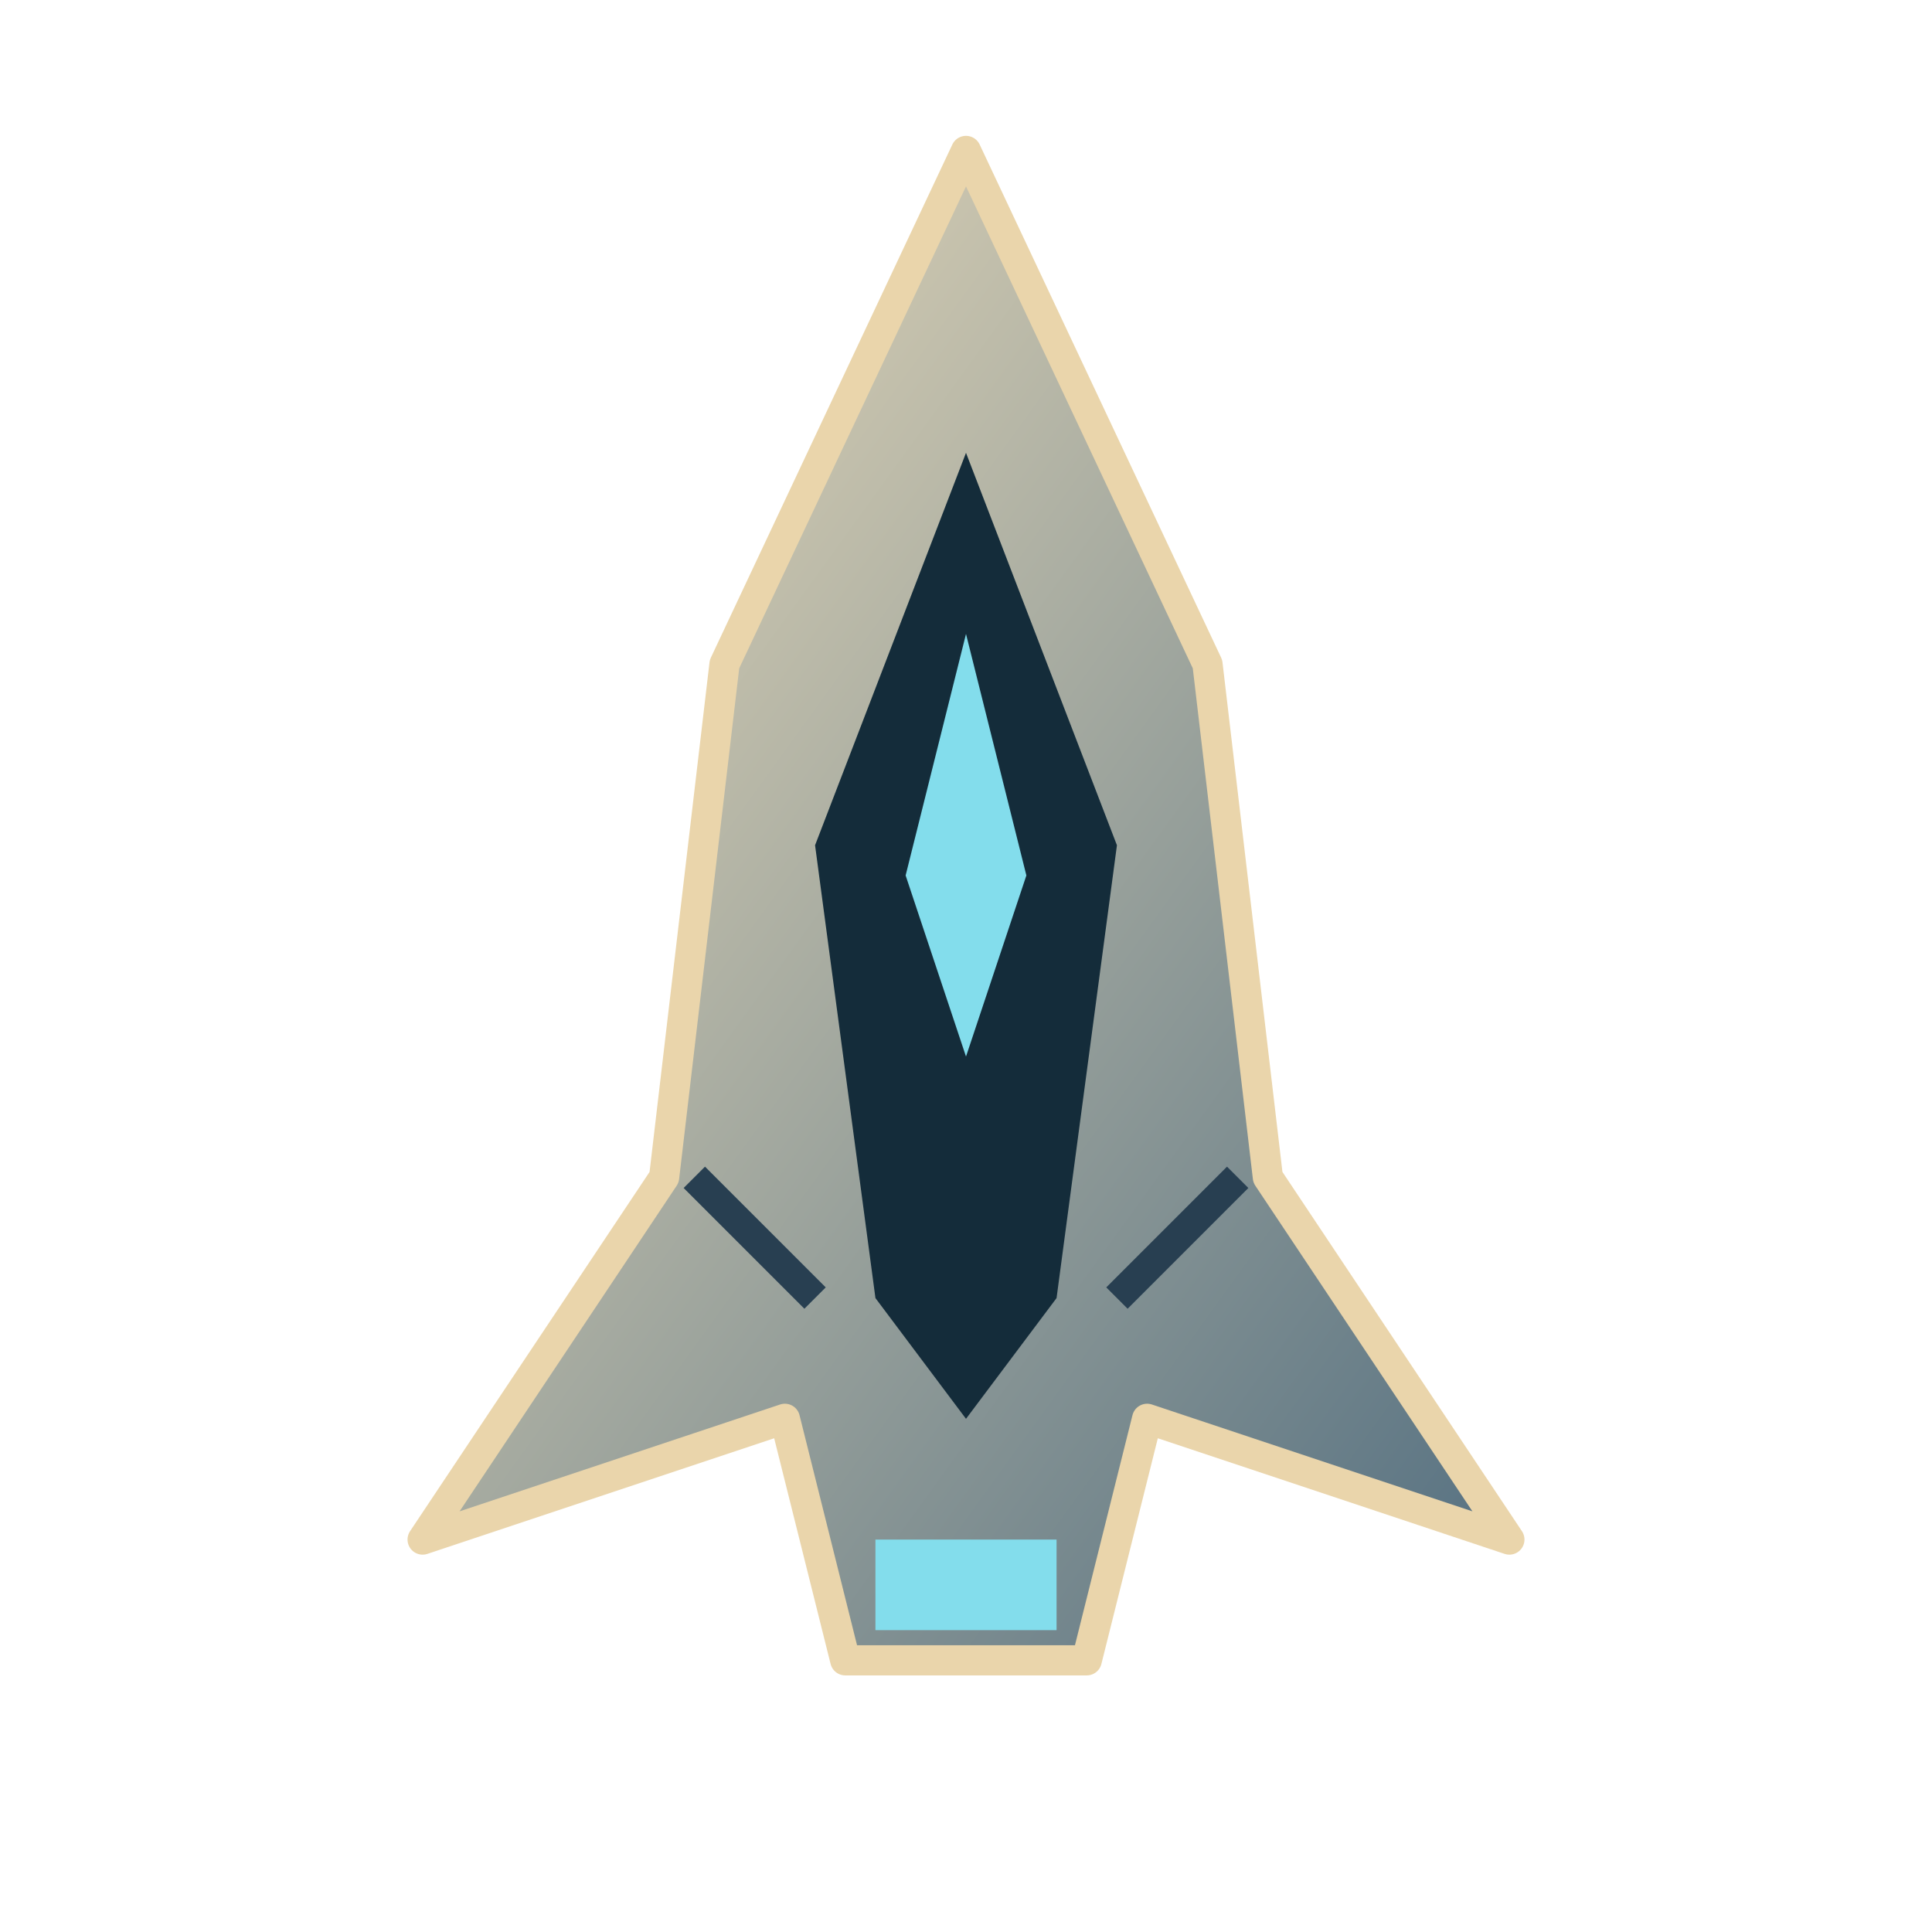
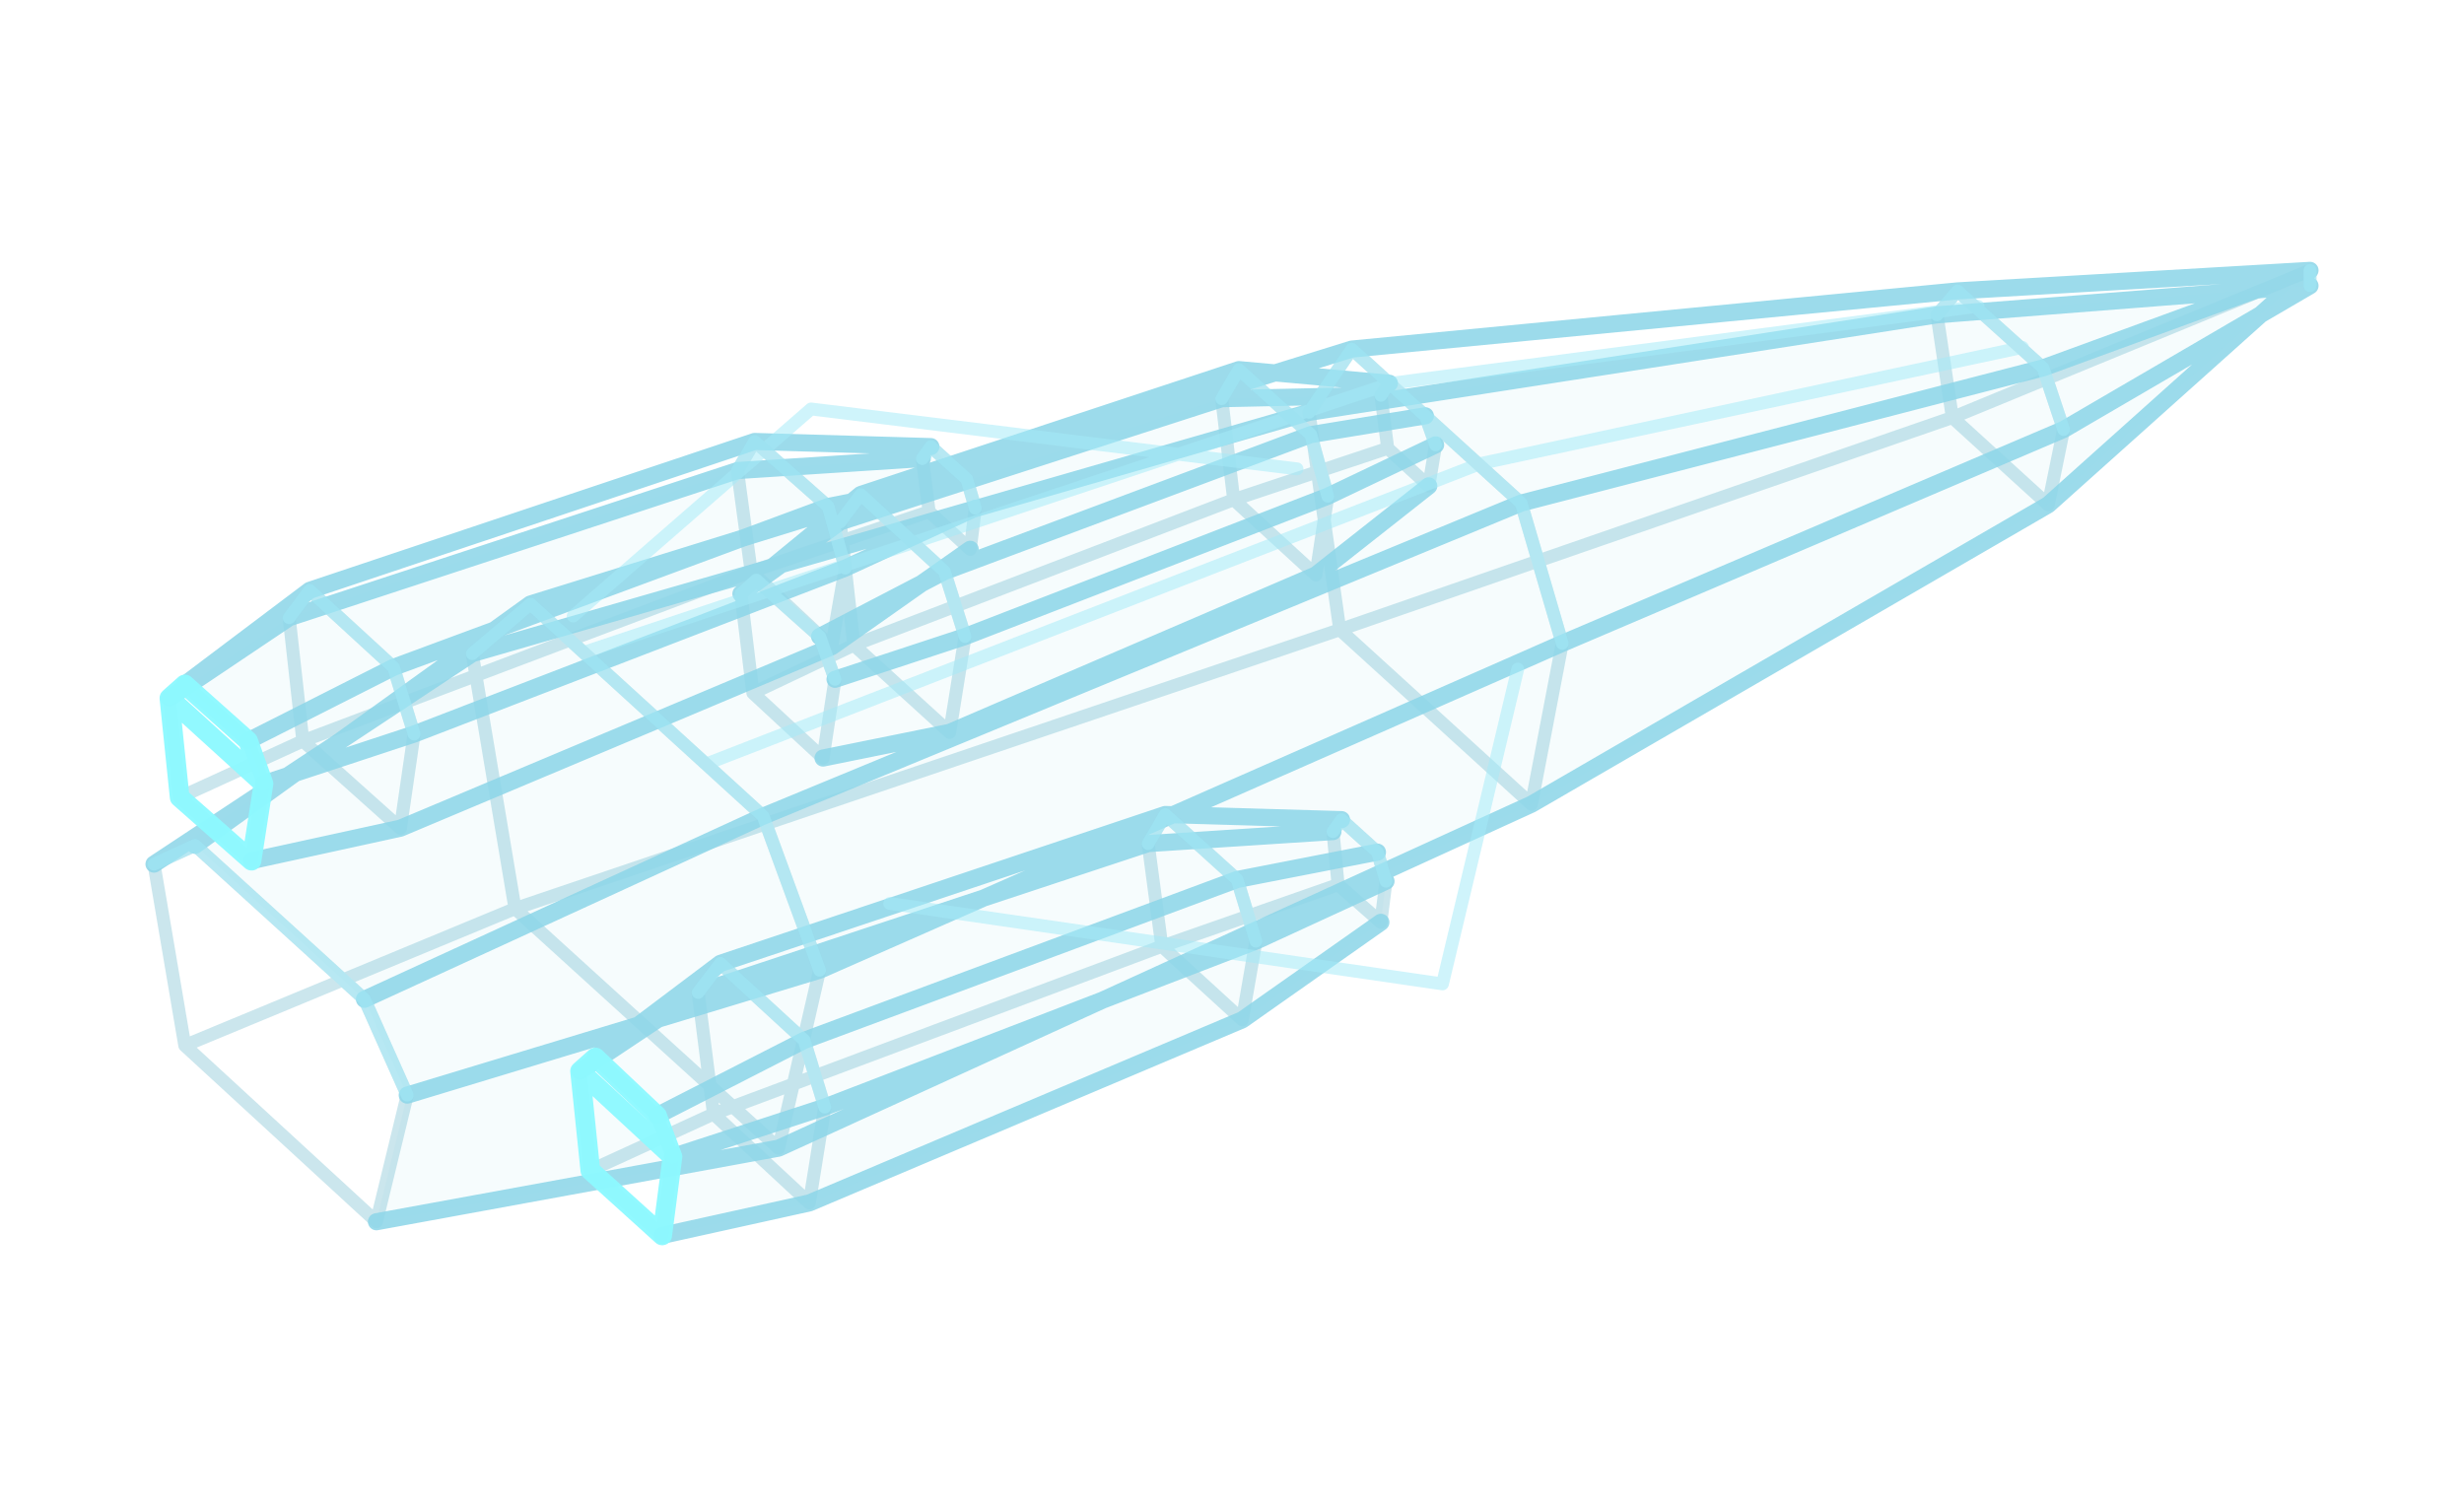
- <svg xmlns="http://www.w3.org/2000/svg" width="64" height="64" viewBox="0 0 64 64">
-   <defs>
-     <linearGradient id="steel" x2="1" y1="0" y2="1">
-       <stop stop-color="#f0e0bd" />
-       <stop offset="1" stop-color="#526e80" />
-     </linearGradient>
-   </defs>
-   <path d="M32 5 40 22 42 39 50 51 38 47 36 55H28L26 47 14 51 22 39 24 22Z" fill="url(#steel)" stroke="#ead5ab" stroke-linejoin="round" />
-   <path d="M32 15 37 28 35 43 32 47 29 43 27 28Z" fill="#142c3a" />
-   <path d="M32 21 34 29 32 35 30 29Z M29 51H35V54H29Z" fill="#83ddec" />
-   <path d="M23 39 27 43M41 39 37 43" fill="none" stroke="#283f51" />
+ <svg xmlns="http://www.w3.org/2000/svg" viewBox="0 0 144 88">
+   <path fill="#69c9e5" opacity=".06" d="M23.8 64.0L47.9 56.7L44.6 47.7L21.3 58.4ZM21.3 58.4L44.6 47.7L31.0 35.3L11.4 49.4ZM11.4 49.4L31.0 35.3L27.6 38.2L9.0 50.5ZM22.0 71.4L45.5 67.1L47.9 56.7L23.8 64.0ZM47.9 56.7L91.3 37.6L88.9 29.4L44.6 47.7ZM44.6 47.7L88.9 29.4L79.0 20.4L31.0 35.3ZM31.0 35.3L79.0 20.4L76.5 24.1L27.6 38.2ZM45.5 67.1L89.5 47.0L91.3 37.6L47.9 56.7ZM91.3 37.6L120.6 25.1L119.4 21.5L88.9 29.4ZM88.9 29.4L119.4 21.5L114.4 17.0L79.0 20.4ZM79.0 20.4L114.4 17.0L113.2 18.4L76.5 24.1ZM89.5 47.0L119.7 29.5L120.6 25.1L91.3 37.6ZM120.6 25.1L135.0 16.7L135.0 15.8L119.4 21.5ZM119.4 21.5L135.0 15.8L135.0 15.8L114.4 17.0ZM114.4 17.0L135.0 15.8L135.0 16.7L113.2 18.4ZM119.7 29.5L135.0 15.8L135.0 16.7L120.6 25.1ZM39.3 67.6L48.2 64.7L47.0 60.8L38.4 65.2ZM38.4 65.2L47.0 60.8L42.1 56.3L34.8 61.8ZM34.8 61.8L42.1 56.3L40.8 58.0L33.9 62.6ZM38.7 72.2L47.3 70.3L48.2 64.7L39.3 67.6ZM48.2 64.7L73.4 55.0L72.3 51.4L47.0 60.8ZM47.0 60.8L72.3 51.4L68.1 47.6L42.1 56.3ZM42.1 56.3L68.1 47.6L67.1 49.3L40.8 58.0ZM47.3 70.3L72.6 59.6L73.4 55.0L48.2 64.7ZM73.4 55.0L81.0 51.5L80.5 49.8L72.3 51.4ZM72.3 51.4L80.5 49.8L78.4 47.9L68.1 47.6ZM68.1 47.6L78.4 47.9L77.9 48.6L67.1 49.3ZM72.6 59.6L80.7 53.9L81.0 51.5L73.4 55.0ZM15.4 45.8L24.2 42.9L23.0 39.0L14.5 43.3ZM14.5 43.3L23.0 39.0L18.1 34.5L10.8 40.0ZM10.8 40.0L18.1 34.5L16.9 36.1L9.9 40.8ZM14.7 50.3L23.4 48.4L24.2 42.9L15.4 45.8ZM24.2 42.9L49.4 33.2L48.4 29.6L23.0 39.0ZM23.0 39.0L48.4 29.6L44.1 25.8L18.1 34.5ZM18.1 34.5L44.1 25.8L43.1 27.5L16.9 36.1ZM23.4 48.4L48.6 37.8L49.4 33.2L24.2 42.9ZM49.4 33.2L57.0 29.7L56.5 28.0L48.4 29.6ZM48.4 29.6L56.5 28.0L54.4 26.1L44.1 25.8ZM44.1 25.8L54.4 26.1L53.9 26.8L43.1 27.5ZM48.6 37.8L56.7 32.1L57.0 29.7L49.4 33.2ZM48.8 39.7L56.4 37.2L55.2 33.4L47.9 37.2ZM47.9 37.2L55.2 33.4L50.3 28.9L44.2 33.9ZM44.2 33.9L50.3 28.9L49.1 30.5L43.3 34.7ZM48.1 44.3L55.5 42.8L56.4 37.2L48.8 39.7ZM56.4 37.2L77.6 29.0L76.6 25.4L55.2 33.4ZM55.2 33.4L76.6 25.4L72.4 21.6L50.3 28.9ZM50.3 28.9L72.4 21.6L71.4 23.3L49.1 30.5ZM55.5 42.8L76.9 33.6L77.6 29.0L56.4 37.2ZM77.6 29.0L83.9 26.0L83.3 24.3L76.6 25.4ZM76.6 25.4L83.3 24.3L81.2 22.4L72.4 21.6ZM72.4 21.6L81.2 22.4L80.7 23.1L71.4 23.3ZM76.9 33.6L83.5 28.4L83.9 26.0L77.6 29.0Z" />
+   <path fill="none" stroke="#5bb1c7" stroke-width=".76" stroke-opacity=".32" stroke-linecap="round" stroke-linejoin="round" d="M10.8 61.1L30.1 53.1L78.3 36.8L114.1 24.4L135.0 15.8M23.8 64.0L21.3 58.4L11.4 49.4L9.0 50.5L10.8 61.1L22.0 71.4ZM47.9 56.7L44.6 47.7L31.0 35.3L27.6 38.2L30.1 53.1L45.5 67.1ZM91.3 37.6L88.9 29.4L79.0 20.4L76.5 24.1L78.3 36.8L89.5 47.0ZM120.6 25.1L119.4 21.5L114.4 17.0L113.2 18.4L114.1 24.4L119.7 29.5ZM135.0 16.7L135.0 15.8L135.0 15.8L135.0 16.7L135.0 15.8L135.0 15.8ZM34.5 68.4L41.7 65.1L67.9 55.3L78.2 51.7M39.3 67.6L38.4 65.2L34.8 61.8L33.9 62.6L34.5 68.4L38.7 72.2ZM48.2 64.7L47.0 60.8L42.1 56.3L40.8 58.0L41.7 65.1L47.3 70.3ZM73.4 55.0L72.3 51.4L68.1 47.6L67.1 49.3L67.9 55.3L72.6 59.6ZM81.0 51.5L80.5 49.8L78.4 47.9L77.9 48.6L78.2 51.7L80.7 53.9ZM10.5 46.6L17.7 43.3L43.9 33.4L54.3 29.9M15.4 45.8L14.5 43.3L10.8 40.0L9.9 40.8L10.5 46.6L14.7 50.3ZM24.2 42.9L23.0 39.0L18.1 34.5L16.9 36.1L17.7 43.3L23.4 48.4ZM49.4 33.2L48.4 29.6L44.1 25.8L43.1 27.5L43.9 33.4L48.6 37.8ZM57.0 29.7L56.5 28.0L54.4 26.1L53.9 26.8L54.3 29.9L56.7 32.1ZM44.0 40.5L49.9 37.7L72.1 29.2L81.1 26.2M48.8 39.7L47.9 37.2L44.2 33.9L43.3 34.7L44.0 40.5L48.1 44.3ZM56.4 37.2L55.2 33.4L50.3 28.9L49.1 30.5L49.9 37.7L55.5 42.8ZM77.6 29.0L76.6 25.4L72.4 21.6L71.4 23.3L72.1 29.2L76.9 33.6ZM83.9 26.0L83.3 24.3L81.2 22.4L80.7 23.1L81.1 26.2L83.5 28.4Z" />
+   <path fill="none" stroke="#8dd5e8" stroke-width="1" stroke-opacity=".87" stroke-linecap="round" stroke-linejoin="round" d="M23.8 64.0L47.9 56.7L91.3 37.6L120.6 25.1L135.0 16.7M21.3 58.4L44.6 47.7L88.9 29.4L119.4 21.5L135.0 15.8M11.4 49.4L31.0 35.3L79.0 20.4L114.4 17.0L135.0 15.8M9.0 50.5L27.6 38.2L76.5 24.1L113.2 18.4L135.0 16.7M22.0 71.4L45.5 67.1L89.5 47.0L119.7 29.5L135.0 15.8M39.3 67.6L48.2 64.7L73.4 55.0L81.0 51.5M38.4 65.2L47.0 60.8L72.3 51.4L80.5 49.8M34.8 61.8L42.1 56.3L68.1 47.6L78.4 47.9M33.9 62.6L40.8 58.0L67.1 49.3L77.9 48.6M38.7 72.2L47.3 70.3L72.6 59.6L80.7 53.9M15.4 45.8L24.2 42.9L49.4 33.2L57.0 29.7M14.5 43.3L23.0 39.0L48.4 29.6L56.5 28.0M10.8 40.0L18.1 34.5L44.1 25.8L54.4 26.1M9.9 40.8L16.9 36.1L43.1 27.5L53.9 26.8M14.7 50.3L23.4 48.4L48.6 37.8L56.7 32.1M48.8 39.7L56.4 37.2L77.6 29.0L83.9 26.0M47.9 37.2L55.2 33.4L76.6 25.4L83.3 24.3M44.2 33.9L50.3 28.9L72.4 21.6L81.2 22.4M43.3 34.7L49.1 30.5L71.4 23.3L80.7 23.1M48.1 44.3L55.5 42.8L76.9 33.6L83.5 28.4" />
+   <path fill="none" stroke="#a5eaf8" stroke-width=".75" stroke-opacity=".53" stroke-linecap="round" stroke-linejoin="round" d="M23.8 64.0L21.3 58.4L11.4 49.4L9.0 50.5M47.9 56.7L44.6 47.7L31.0 35.3L27.6 38.2M91.3 37.6L88.9 29.4L79.0 20.4L76.5 24.1M120.6 25.1L119.4 21.5L114.4 17.0L113.2 18.4M135.0 16.7L135.0 15.8L135.0 15.8L135.0 16.7M39.3 67.6L38.4 65.2L34.8 61.8L33.9 62.6M48.2 64.7L47.0 60.8L42.1 56.3L40.8 58.0M73.4 55.0L72.3 51.4L68.1 47.6L67.1 49.3M81.0 51.5L80.5 49.8L78.4 47.9L77.9 48.6M15.4 45.8L14.5 43.3L10.8 40.0L9.9 40.8M24.2 42.9L23.0 39.0L18.1 34.5L16.9 36.1M49.4 33.2L48.4 29.6L44.1 25.8L43.1 27.5M57.0 29.7L56.5 28.0L54.4 26.1L53.9 26.8M48.8 39.7L47.9 37.2L44.2 33.9L43.3 34.7M56.4 37.2L55.2 33.4L50.3 28.9L49.1 30.5M77.6 29.0L76.6 25.4L72.4 21.6L71.4 23.3M83.9 26.0L83.3 24.3L81.2 22.4L80.7 23.1M52.0 52.8L84.3 57.5L88.7 39.1M33.5 36.0L47.4 23.9L75.8 27.4M34.2 38.1L81.3 22.4L115.6 17.9M41.4 44.6L86.5 27.1L118.2 20.3" />
+   <path fill="none" stroke="#8df9ff" stroke-width="1.15" stroke-opacity=".96" stroke-linecap="round" stroke-linejoin="round" d="M39.3 67.6L38.4 65.2L34.8 61.8L33.9 62.6L34.5 68.4L38.7 72.2ZM39.3 67.6L33.9 62.6M15.4 45.8L14.5 43.3L10.8 40.0L9.9 40.8L10.5 46.6L14.7 50.3ZM15.4 45.8L9.9 40.8" />
</svg>
